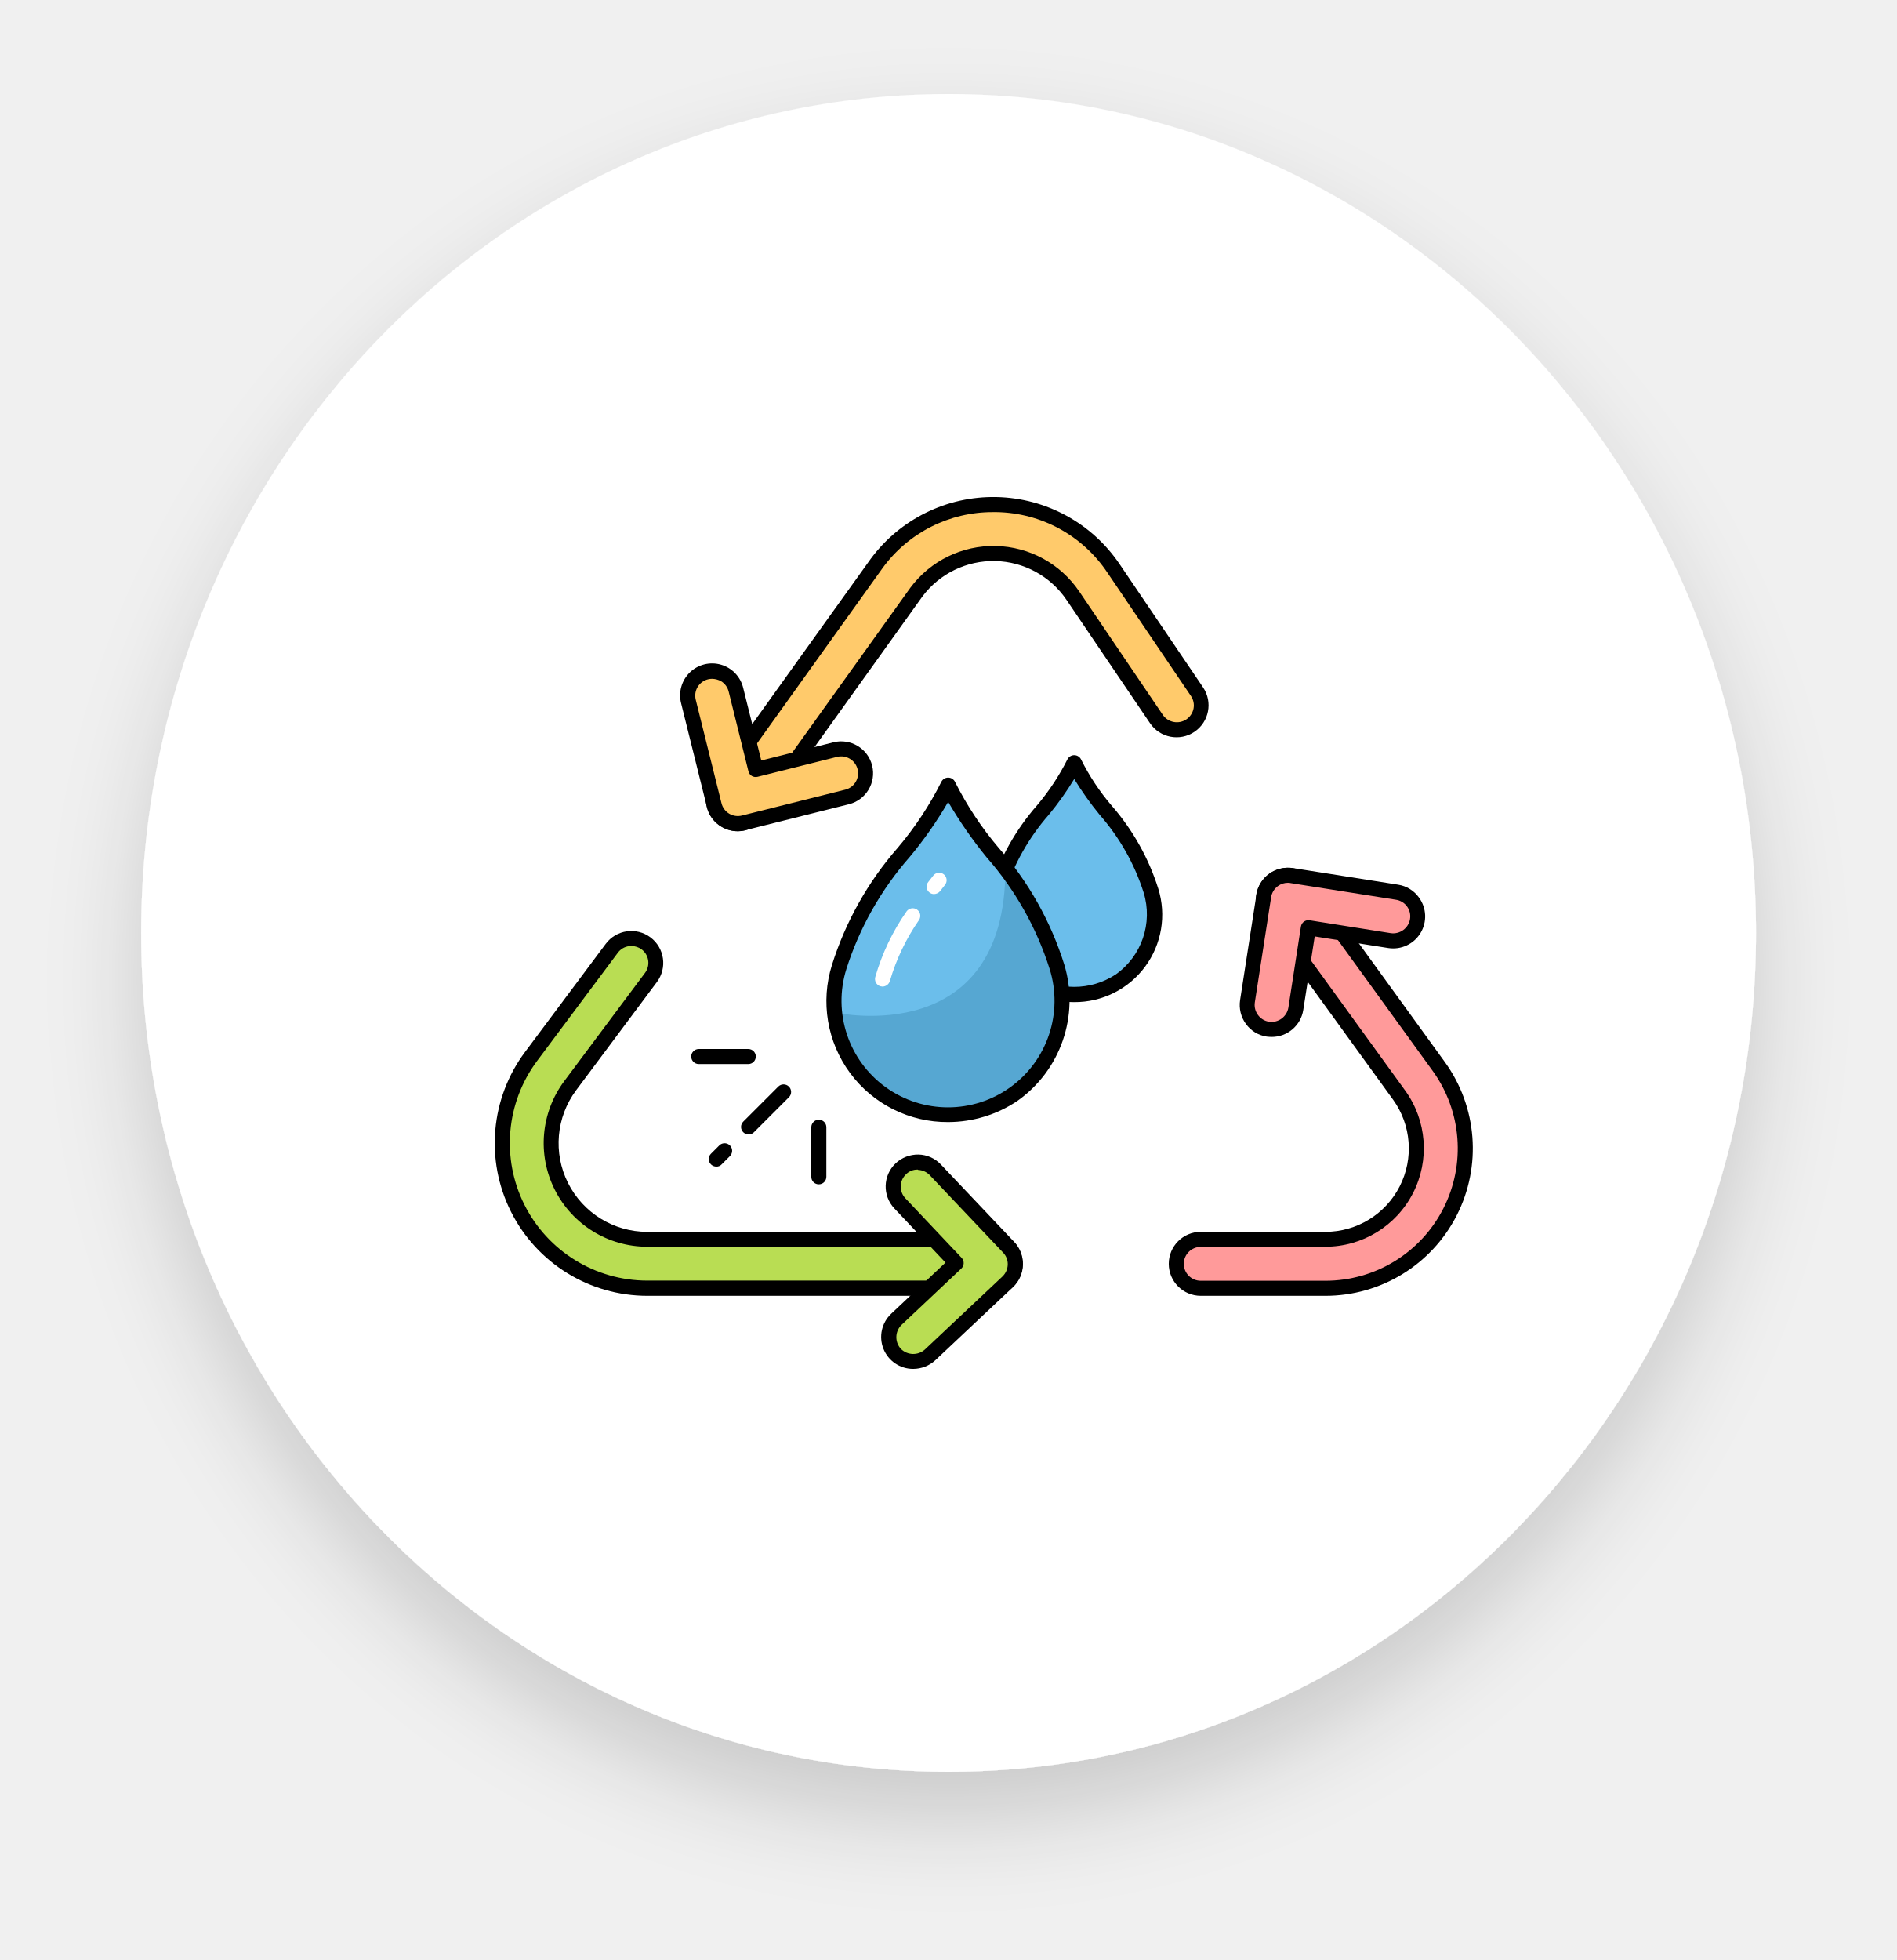
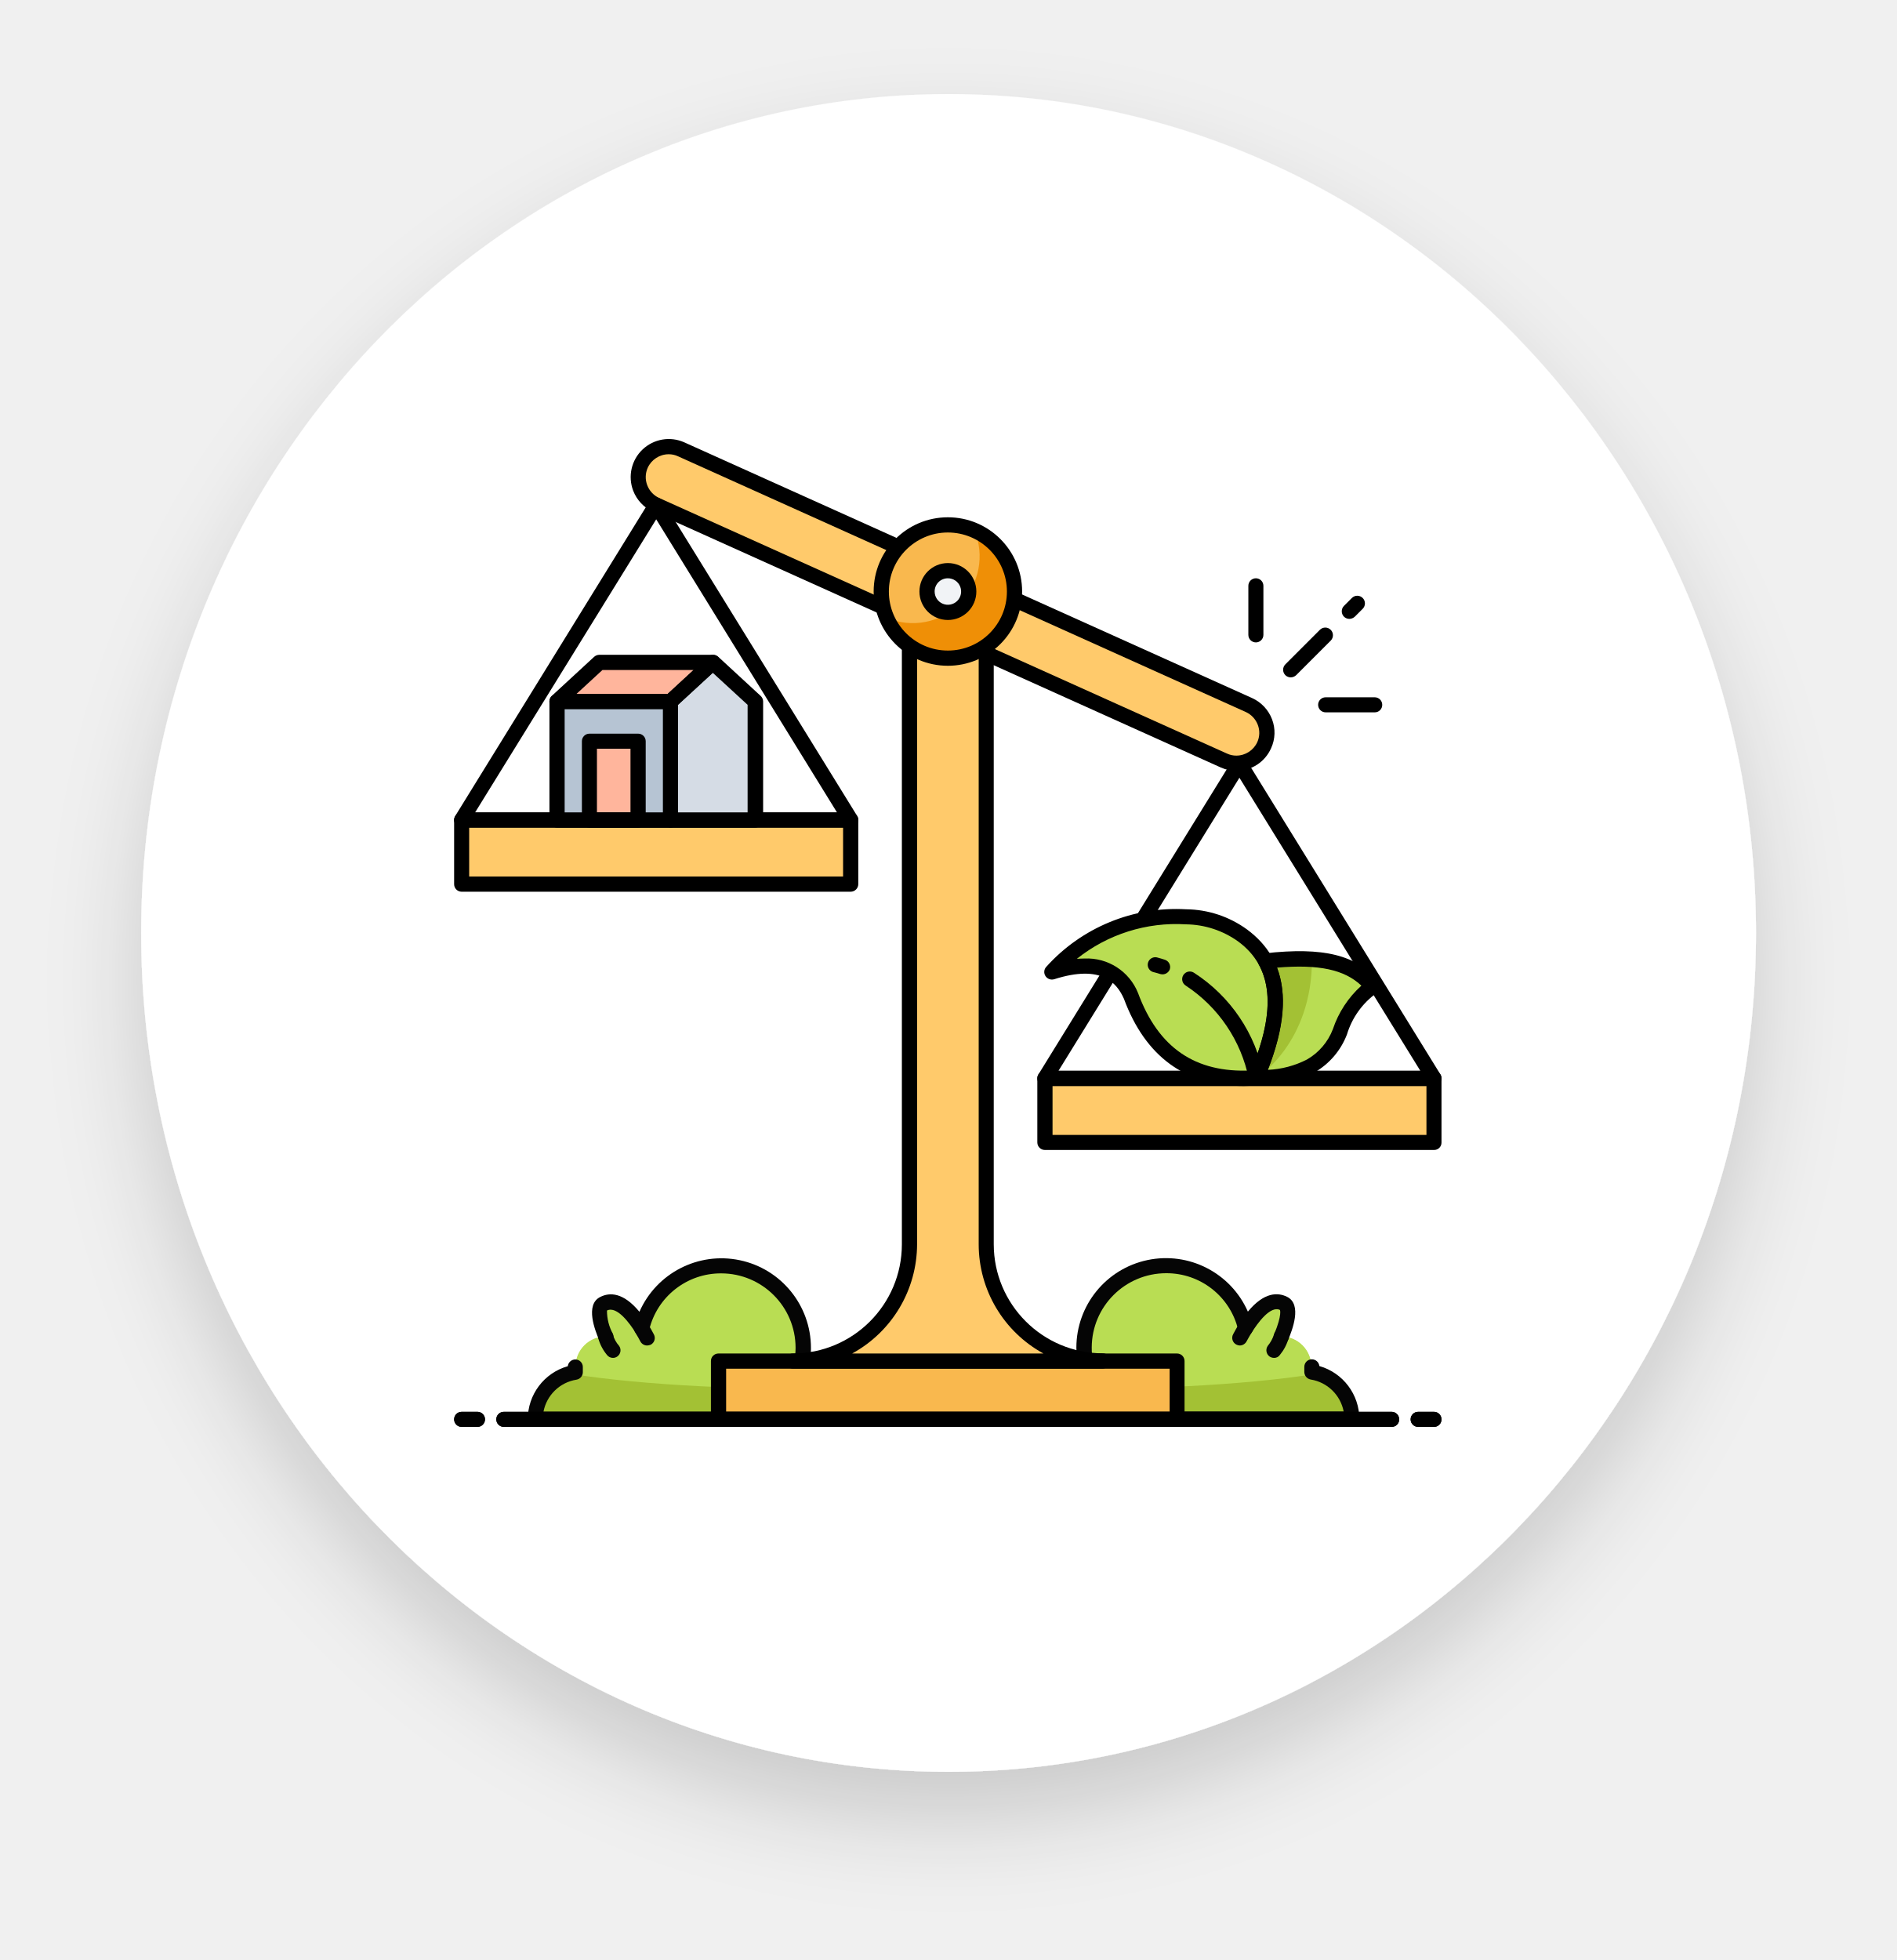
<svg xmlns="http://www.w3.org/2000/svg" width="121" height="125" viewBox="0 0 121 125">
  <defs>
-     <filter id="Elipse_12786" x="0" y="0" width="121" height="125" filterUnits="userSpaceOnUse">
+     <filter id="Elipse_12783" x="0" y="0" width="121" height="125" filterUnits="userSpaceOnUse">
      <feOffset dy="3" input="SourceAlpha" />
      <feGaussianBlur stdDeviation="3" result="blur" />
      <feFlood flood-opacity="0.161" />
      <feComposite operator="in" in2="blur" />
      <feComposite in="SourceGraphic" />
    </filter>
  </defs>
-   <g id="Grupo_1163287" data-name="Grupo 1163287" transform="translate(-591.025 -7176.27)">
-     <g transform="matrix(1, 0, 0, 1, 591.03, 7176.27)" filter="url(#Elipse_12786)">
-       <ellipse id="Elipse_12786-2" data-name="Elipse 12786" cx="51.5" cy="53.5" rx="51.5" ry="53.5" transform="translate(9 6)" fill="#fff" />
+   <g id="Grupo_1163284" data-name="Grupo 1163284" transform="translate(-593.025 -6771.27)">
+     <g transform="matrix(1, 0, 0, 1, 593.03, 6771.27)" filter="url(#Elipse_12783)">
+       <ellipse id="Elipse_12783-2" data-name="Elipse 12783" cx="51.5" cy="53.5" rx="51.5" ry="53.5" transform="translate(9 6)" fill="#fff" />
    </g>
-     <g id="reciclaje-de-agua" transform="translate(620.774 7202.771)">
-       <g id="Grupo_1161210" data-name="Grupo 1161210">
-         <g id="Grupo_1161194" data-name="Grupo 1161194">
-           <path id="Trazado_1015783" data-name="Trazado 1015783" d="M17.31,26.03a1.559,1.559,0,0,1-1.27-2.47L26.18,9.42a9.24,9.24,0,0,1,15.08.32l5.33,7.87A1.563,1.563,0,1,1,44,19.36l-5.33-7.87a6.124,6.124,0,0,0-9.98-.23L18.58,25.38a1.56,1.56,0,0,1-1.27.65Z" fill="#ffca6b" />
-         </g>
-         <g id="Grupo_1161195" data-name="Grupo 1161195">
-           <path id="Trazado_1015784" data-name="Trazado 1015784" d="M33.45,55.66H11.54A9.244,9.244,0,0,1,4.13,40.88l5.15-6.9a1.558,1.558,0,1,1,2.5,1.86l-5.15,6.9a6.124,6.124,0,0,0,4.91,9.79H33.45a1.565,1.565,0,0,1,0,3.13Z" fill="#b9dd53" />
-         </g>
-         <g id="Grupo_1161200" data-name="Grupo 1161200">
-           <g id="Grupo_1161197" data-name="Grupo 1161197">
-             <g id="Grupo_1161196" data-name="Grupo 1161196">
-               <path id="Trazado_1015785" data-name="Trazado 1015785" d="M54.79,55.66H46.84a1.56,1.56,0,0,1,0-3.12h7.95a5.8,5.8,0,0,0,4.71-9.2L51.14,31.8a1.561,1.561,0,1,1,2.53-1.83l8.36,11.54a8.925,8.925,0,0,1-7.24,14.15Z" fill="#ff9a9a" />
-             </g>
-           </g>
-           <g id="Grupo_1161198" data-name="Grupo 1161198">
-             <path id="Trazado_1015786" data-name="Trazado 1015786" d="M17.31,26.51a2.031,2.031,0,0,1-1.19-.38,2.008,2.008,0,0,1-.82-1.33,2.044,2.044,0,0,1,.35-1.52L25.79,9.14a9.723,9.723,0,0,1,15.87.33l5.33,7.87a2.041,2.041,0,0,1-.55,2.83,2.04,2.04,0,0,1-2.83-.54l-5.33-7.87a5.644,5.644,0,0,0-9.2-.21L18.97,25.66a2.047,2.047,0,0,1-1.66.85ZM33.59,6.16a8.67,8.67,0,0,0-7.03,3.55L16.44,23.84a1.1,1.1,0,0,0-.19.81,1.08,1.08,0,0,0,.44.7,1.106,1.106,0,0,0,1.51-.25L28.32,10.98a6.607,6.607,0,0,1,10.77.24l5.33,7.87a1.088,1.088,0,0,0,1.5.29,1.1,1.1,0,0,0,.46-.69,1.063,1.063,0,0,0-.17-.81l-5.33-7.87a8.671,8.671,0,0,0-7.06-3.85h-.23Z" />
-           </g>
-           <g id="Grupo_1161199" data-name="Grupo 1161199">
-             <path id="Trazado_1015787" data-name="Trazado 1015787" d="M33.45,56.14H11.54a9.731,9.731,0,0,1-7.8-15.55l5.15-6.9a2.036,2.036,0,1,1,3.26,2.44L7,43.03a5.653,5.653,0,0,0,4.53,9.03H33.44a2.049,2.049,0,0,1,2.04,2.04,2.021,2.021,0,0,1-2.03,2.04ZM10.53,33.83a.915.915,0,0,0-.16.01,1.052,1.052,0,0,0-.71.42l-5.15,6.9a8.768,8.768,0,0,0,7.03,14.01H33.45a1.08,1.08,0,0,0,0-2.16H11.54a6.61,6.61,0,0,1-5.3-10.56l5.15-6.9a1.073,1.073,0,0,0-.22-1.51,1.113,1.113,0,0,0-.64-.21Z" />
-           </g>
-         </g>
-         <g id="Grupo_1161201" data-name="Grupo 1161201">
-           <path id="Trazado_1015788" data-name="Trazado 1015788" d="M54.79,56.14H46.84a2.04,2.04,0,1,1,0-4.08h7.95a5.319,5.319,0,0,0,4.31-8.44L50.74,32.08a2.006,2.006,0,0,1-.36-1.52,2.041,2.041,0,0,1,3.67-.87l8.36,11.54a9.4,9.4,0,0,1-7.62,14.91Zm-7.95-3.12a1.08,1.08,0,0,0,0,2.16h7.95a8.44,8.44,0,0,0,6.84-13.39L53.27,30.25a1.085,1.085,0,0,0-1.51-.24,1.066,1.066,0,0,0-.43.7,1.041,1.041,0,0,0,.19.8l8.36,11.54a6.282,6.282,0,0,1-5.1,9.96H46.84Z" />
-         </g>
-         <g id="Grupo_1161202" data-name="Grupo 1161202">
-           <path id="Trazado_1015789" data-name="Trazado 1015789" d="M51.36,39.15a1.942,1.942,0,0,1-.24-.02,1.56,1.56,0,0,1-1.3-1.78l1.04-6.71a1.549,1.549,0,0,1,.62-1.02,1.6,1.6,0,0,1,1.16-.28l6.71,1.06a1.559,1.559,0,0,1-.48,3.08l-5.17-.82-.8,5.17a1.557,1.557,0,0,1-1.54,1.32Z" fill="#ff9a9a" />
-         </g>
-         <g id="Grupo_1161203" data-name="Grupo 1161203">
-           <path id="Trazado_1015790" data-name="Trazado 1015790" d="M51.36,39.63c-.1,0-.21-.01-.31-.02a2,2,0,0,1-1.33-.81,2.056,2.056,0,0,1-.37-1.52l1.04-6.71a2.079,2.079,0,0,1,.81-1.34,2.056,2.056,0,0,1,1.52-.37l6.71,1.06a2.008,2.008,0,0,1,1.33.82,2.039,2.039,0,0,1-1.96,3.22l-4.69-.74-.73,4.69a2.034,2.034,0,0,1-2.02,1.72ZM52.4,29.8a1.067,1.067,0,0,0-.64.21,1.087,1.087,0,0,0-.43.71l-1.04,6.71a1.079,1.079,0,0,0,.2.8,1.064,1.064,0,0,0,.71.43,1.09,1.09,0,0,0,1.23-.9l.8-5.17a.485.485,0,0,1,.55-.4l5.17.82a1.091,1.091,0,0,0,1.24-.9,1.07,1.07,0,0,0-.9-1.23l-6.71-1.06a.584.584,0,0,0-.18-.02Z" />
-         </g>
-         <g id="Grupo_1161205" data-name="Grupo 1161205">
-           <g id="Grupo_1161204" data-name="Grupo 1161204">
-             <path id="Trazado_1015791" data-name="Trazado 1015791" d="M28.5,60.32a1.56,1.56,0,0,1-1.07-2.7l3.81-3.59-3.59-3.8a1.563,1.563,0,1,1,2.27-2.15l4.67,4.93a1.588,1.588,0,0,1,.43,1.12,1.558,1.558,0,0,1-.49,1.09l-4.95,4.66a1.529,1.529,0,0,1-1.08.44Z" fill="#b9dd53" />
-           </g>
-         </g>
-         <g id="Grupo_1161207" data-name="Grupo 1161207">
-           <g id="Grupo_1161206" data-name="Grupo 1161206">
-             <path id="Trazado_1015792" data-name="Trazado 1015792" d="M28.5,60.8a2.035,2.035,0,0,1-1.4-3.52l3.46-3.26L27.3,50.57a2.038,2.038,0,0,1,.08-2.88,2.089,2.089,0,0,1,1.46-.56,2.021,2.021,0,0,1,1.43.64l4.67,4.93a2.041,2.041,0,0,1-.08,2.89l-4.95,4.66a2.1,2.1,0,0,1-1.41.55Zm.28-12.71a1.027,1.027,0,0,0-.74.3A1.087,1.087,0,0,0,28,49.92l3.59,3.8a.483.483,0,0,1-.02.68l-3.81,3.59a1.1,1.1,0,0,0-.05,1.53,1.116,1.116,0,0,0,1.53.05l4.95-4.66a1.1,1.1,0,0,0,.34-.76,1.055,1.055,0,0,0-.3-.77l-4.67-4.93a1.091,1.091,0,0,0-.75-.34c-.01-.02-.02-.02-.03-.02Z" />
-           </g>
-         </g>
-         <g id="Grupo_1161208" data-name="Grupo 1161208">
-           <path id="Trazado_1015793" data-name="Trazado 1015793" d="M17.32,26.03a1.6,1.6,0,0,1-.8-.22,1.536,1.536,0,0,1-.71-.96l-1.64-6.59a1.561,1.561,0,0,1,3.03-.75l1.26,5.08,5.07-1.27a1.557,1.557,0,1,1,.76,3.02L17.7,25.99a2.585,2.585,0,0,1-.38.04Z" fill="#ffca6b" />
-         </g>
-         <g id="Grupo_1161209" data-name="Grupo 1161209">
-           <path id="Trazado_1015794" data-name="Trazado 1015794" d="M17.32,26.51a2.05,2.05,0,0,1-1.05-.29,2.016,2.016,0,0,1-.93-1.26L13.7,18.37a2.04,2.04,0,1,1,3.96-.98L18.81,22l4.6-1.16a2.036,2.036,0,0,1,.99,3.95l-6.59,1.65a1.659,1.659,0,0,1-.49.07Zm-1.64-9.72a1.09,1.09,0,0,0-.26.03,1.072,1.072,0,0,0-.79,1.31l1.64,6.59a1.072,1.072,0,0,0,1.31.79l6.59-1.65a1.078,1.078,0,1,0-.53-2.09l-5.07,1.27a.5.5,0,0,1-.36-.05.48.48,0,0,1-.22-.3l-1.26-5.08a1.076,1.076,0,0,0-.49-.67,1.268,1.268,0,0,0-.56-.15Z" />
+     <g id="balance" transform="translate(620.481 6797.77)">
+       <g id="Grupo_1160974" data-name="Grupo 1160974">
+         <g id="Grupo_1160908" data-name="Grupo 1160908">
+           <g id="Grupo_1160907" data-name="Grupo 1160907">
+             <g id="Grupo_1160906" data-name="Grupo 1160906">
+               <g id="Grupo_1160905" data-name="Grupo 1160905">
+                 <g id="Grupo_1160899" data-name="Grupo 1160899">
+                   <path id="Trazado_1015573" data-name="Trazado 1015573" d="M58.75,64.01H29.3a5.366,5.366,0,0,1,9.79-3.04h.07a1.91,1.91,0,0,1,2.62-.49,5.022,5.022,0,0,1-.11-1.04,5.224,5.224,0,0,1,10.3-1.23c.59-.95,1.51-2.02,2.43-1.57.47.23.24,1.17-.15,2.11a1.938,1.938,0,0,1,1.93,1.93v.33A3.042,3.042,0,0,1,58.75,64.01Z" fill="#b9dd53" />
+                 </g>
+                 <g id="Grupo_1160900" data-name="Grupo 1160900">
+                   <path id="Trazado_1015574" data-name="Trazado 1015574" d="M58.75,64.01H29.3a5.37,5.37,0,0,1,9.79-3.06h.07a1.93,1.93,0,0,1,1.56-.81,1.9,1.9,0,0,1,1.07.32,5.022,5.022,0,0,1-.11-1.04,5.224,5.224,0,0,1,10.3-1.23c.59-.95,1.51-2.02,2.43-1.57.47.23.24,1.17-.15,2.11a1.933,1.933,0,0,1,1.93,1.94V61c.13.02.26.06.39.09a3.061,3.061,0,0,1,2.17,2.92Z" fill="#b9dd53" />
+                 </g>
+                 <g id="Grupo_1160901" data-name="Grupo 1160901">
+                   <path id="Trazado_1015575" data-name="Trazado 1015575" d="M58.75,64.01H29.3a5.35,5.35,0,0,1,.38-2l.16-.08s16.79.78,26.76-.83A3.046,3.046,0,0,1,58.75,64.01Z" fill="#a3c134" />
+                 </g>
+                 <g id="Grupo_1160902" data-name="Grupo 1160902">
+                   <path id="Trazado_1015576" data-name="Trazado 1015576" d="M51.63,59.31a.493.493,0,0,1-.23-.06.483.483,0,0,1-.2-.66c.1-.19.23-.42.37-.65a.487.487,0,0,1,.83.51c-.13.21-.24.41-.34.59a.5.5,0,0,1-.43.27Z" fill="#050505" />
+                 </g>
+                 <g id="Grupo_1160903" data-name="Grupo 1160903">
+                   <path id="Trazado_1015577" data-name="Trazado 1015577" d="M58.75,64.5H29.3a.48.48,0,0,1-.48-.48,5.857,5.857,0,0,1,10.35-3.76,2.433,2.433,0,0,1,2.04-.53c0-.09-.01-.19-.01-.28a5.712,5.712,0,0,1,10.94-2.3c1.04-1.26,1.91-1.23,2.49-.95,1.01.49.31,2.18.09,2.73a.482.482,0,1,1-.89-.37c.5-1.22.36-1.52.35-1.52-.62-.29-1.45.89-1.78,1.42a.483.483,0,0,1-.88-.15,4.693,4.693,0,0,0-4.6-3.61,4.75,4.75,0,0,0-4.74,4.74,3.844,3.844,0,0,0,.1.93.512.512,0,0,1-.2.51.483.483,0,0,1-.54,0,1.472,1.472,0,0,0-1.96.36.488.488,0,0,1-.4.21h-.07a.488.488,0,0,1-.4-.21,4.879,4.879,0,0,0-8.88,2.28H58.25a2.553,2.553,0,0,0-2.1-2.04.493.493,0,0,1-.41-.48v-.33a.48.48,0,0,1,.48-.48.486.486,0,0,1,.48.43,3.519,3.519,0,0,1,2.55,3.39.506.506,0,0,1-.5.49Z" fill="#050505" />
+                 </g>
+                 <g id="Grupo_1160904" data-name="Grupo 1160904">
+                   <path id="Trazado_1015578" data-name="Trazado 1015578" d="M53.81,60.1a.521.521,0,0,1-.29-.09.492.492,0,0,1-.11-.68,2.139,2.139,0,0,0,.39-.71.482.482,0,1,1,.93.25,2.853,2.853,0,0,1-.54,1.03.433.433,0,0,1-.38.2Z" fill="#050505" />
+                 </g>
+               </g>
+             </g>
+           </g>
+         </g>
+         <g id="Grupo_1160918" data-name="Grupo 1160918">
+           <g id="Grupo_1160917" data-name="Grupo 1160917">
+             <g id="Grupo_1160916" data-name="Grupo 1160916">
+               <g id="Grupo_1160915" data-name="Grupo 1160915">
+                 <g id="Grupo_1160909" data-name="Grupo 1160909">
+                   <path id="Trazado_1015579" data-name="Trazado 1015579" d="M6.69,64.01H36.15a5.366,5.366,0,0,0-9.79-3.04h-.07a1.91,1.91,0,0,0-2.62-.49,5.022,5.022,0,0,0,.11-1.04,5.224,5.224,0,0,0-10.3-1.23c-.59-.95-1.51-2.02-2.43-1.57-.47.23-.24,1.17.15,2.11a1.938,1.938,0,0,0-1.93,1.93v.33a3.042,3.042,0,0,0-2.58,3Z" fill="#b9dd53" />
+                 </g>
+                 <g id="Grupo_1160910" data-name="Grupo 1160910">
+                   <path id="Trazado_1015580" data-name="Trazado 1015580" d="M6.69,64.01H36.14a5.37,5.37,0,0,0-9.79-3.06h-.07a1.93,1.93,0,0,0-1.56-.81,1.9,1.9,0,0,0-1.07.32,5.022,5.022,0,0,0,.11-1.04,5.224,5.224,0,0,0-10.3-1.23c-.59-.95-1.51-2.02-2.43-1.57-.47.23-.24,1.17.15,2.11a1.933,1.933,0,0,0-1.93,1.94V61c-.13.02-.26.06-.39.09a3.073,3.073,0,0,0-2.17,2.92Z" fill="#b9dd53" />
+                 </g>
+                 <g id="Grupo_1160911" data-name="Grupo 1160911">
+                   <path id="Trazado_1015581" data-name="Trazado 1015581" d="M6.69,64.01H36.14a5.35,5.35,0,0,0-.38-2l-.16-.08s-16.79.78-26.76-.83a3.058,3.058,0,0,0-2.15,2.91Z" fill="#a3c134" />
+                 </g>
+                 <g id="Grupo_1160912" data-name="Grupo 1160912">
+                   <path id="Trazado_1015582" data-name="Trazado 1015582" d="M13.82,59.31a.485.485,0,0,1-.43-.26c-.09-.18-.21-.38-.34-.59a.487.487,0,0,1,.83-.51c.14.23.27.45.37.65a.483.483,0,0,1-.2.66.635.635,0,0,1-.23.05Z" fill="#050505" />
+                 </g>
+                 <g id="Grupo_1160913" data-name="Grupo 1160913">
+                   <path id="Trazado_1015583" data-name="Trazado 1015583" d="M36.15,64.5H6.69a.48.48,0,0,1-.48-.48,3.51,3.51,0,0,1,2.55-3.39.485.485,0,0,1,.48-.43.48.48,0,0,1,.48.48v.33a.484.484,0,0,1-.41.48,2.553,2.553,0,0,0-2.1,2.04H35.63a4.879,4.879,0,0,0-8.88-2.28.488.488,0,0,1-.4.21h-.07a.488.488,0,0,1-.4-.21,1.4,1.4,0,0,0-1.16-.6,1.364,1.364,0,0,0-.79.24.483.483,0,0,1-.54,0,.5.5,0,0,1-.2-.51,4.493,4.493,0,0,0,.1-.93,4.75,4.75,0,0,0-4.74-4.74,4.7,4.7,0,0,0-4.6,3.61.508.508,0,0,1-.39.37.5.5,0,0,1-.49-.22c-.33-.52-1.16-1.71-1.81-1.39a3.046,3.046,0,0,0,.38,1.49.482.482,0,0,1-.89.37c-.23-.55-.92-2.24.09-2.73.58-.29,1.45-.31,2.49.95a5.712,5.712,0,0,1,10.94,2.3,2.62,2.62,0,0,1-.01.28,2.458,2.458,0,0,1,2.04.53,5.857,5.857,0,0,1,10.35,3.76.5.5,0,0,1-.5.47Z" fill="#050505" />
+                 </g>
+                 <g id="Grupo_1160914" data-name="Grupo 1160914">
+                   <path id="Trazado_1015584" data-name="Trazado 1015584" d="M11.64,60.1a.474.474,0,0,1-.39-.2,2.854,2.854,0,0,1-.54-1.03.482.482,0,0,1,.93-.25,1.815,1.815,0,0,0,.39.71.483.483,0,0,1-.11.68.468.468,0,0,1-.28.09Z" fill="#050505" />
+                 </g>
+               </g>
+             </g>
+           </g>
+         </g>
+         <g id="Grupo_1160949" data-name="Grupo 1160949">
+           <g id="Grupo_1160941" data-name="Grupo 1160941">
+             <g id="Grupo_1160930" data-name="Grupo 1160930">
+               <g id="Grupo_1160928" data-name="Grupo 1160928">
+                 <g id="Grupo_1160919" data-name="Grupo 1160919">
+                   <path id="Trazado_1015585" data-name="Trazado 1015585" d="M53.18,21.03a1.94,1.94,0,0,1-1.77,1.15,1.889,1.889,0,0,1-.8-.17L14.4,5.7a1.947,1.947,0,0,1,.8-3.72,1.889,1.889,0,0,1,.8.17L52.22,18.46A1.945,1.945,0,0,1,53.18,21.03Z" fill="#ffca6b" />
+                 </g>
+                 <g id="Grupo_1160923" data-name="Grupo 1160923">
+                   <g id="Grupo_1160920" data-name="Grupo 1160920">
+                     <path id="Trazado_1015586" data-name="Trazado 1015586" d="M39.19,42.27H64.01v4.09H39.19Z" fill="#ffca6b" />
+                   </g>
+                   <g id="Grupo_1160921" data-name="Grupo 1160921">
+                     <path id="Trazado_1015587" data-name="Trazado 1015587" d="M64.01,46.84H39.19a.48.48,0,0,1-.48-.48V42.27a.48.48,0,0,1,.48-.48H64.01a.48.48,0,0,1,.48.48v4.09A.468.468,0,0,1,64.01,46.84Zm-24.33-.96H63.53V42.76H39.68Z" />
+                   </g>
+                   <g id="Grupo_1160922" data-name="Grupo 1160922">
+                     <path id="Trazado_1015588" data-name="Trazado 1015588" d="M64.01,42.76H39.19a.486.486,0,0,1-.41-.74l12.41-20.1a.5.5,0,0,1,.82,0l12.41,20.1a.486.486,0,0,1-.41.74Zm-23.95-.97H63.14L51.6,23.1Z" />
+                   </g>
+                 </g>
+                 <g id="Grupo_1160927" data-name="Grupo 1160927">
+                   <g id="Grupo_1160924" data-name="Grupo 1160924">
+                     <path id="Trazado_1015589" data-name="Trazado 1015589" d="M1.99,25.8H26.81v4.09H1.99Z" fill="#ffca6b" />
+                   </g>
+                   <g id="Grupo_1160925" data-name="Grupo 1160925">
+                     <path id="Trazado_1015590" data-name="Trazado 1015590" d="M26.81,30.37H1.99a.48.48,0,0,1-.48-.48V25.8a.48.48,0,0,1,.48-.48H26.81a.48.48,0,0,1,.48.48v4.09A.487.487,0,0,1,26.81,30.37ZM2.47,29.4H26.32V26.28H2.47Z" />
+                   </g>
+                   <g id="Grupo_1160926" data-name="Grupo 1160926">
+                     <path id="Trazado_1015591" data-name="Trazado 1015591" d="M26.81,26.28H1.99a.486.486,0,0,1-.41-.74L13.99,5.44a.5.5,0,0,1,.82,0l12.41,20.1a.486.486,0,0,1-.41.74ZM2.85,25.31H25.93L14.4,6.62Z" />
+                   </g>
+                 </g>
+               </g>
+               <g id="Grupo_1160929" data-name="Grupo 1160929">
+                 <path id="Trazado_1015592" data-name="Trazado 1015592" d="M51.41,22.66a2.411,2.411,0,0,1-.99-.21L14.2,6.14a2.437,2.437,0,0,1-1.27-1.35,2.429,2.429,0,0,1,3.26-3.08L52.41,18.02a2.437,2.437,0,0,1,1.27,1.35,2.376,2.376,0,0,1-.06,1.85l-.44-.2.44.2a2.419,2.419,0,0,1-2.21,1.44ZM15.19,2.47a1.473,1.473,0,0,0-1.33.86,1.449,1.449,0,0,0-.03,1.12,1.472,1.472,0,0,0,.76.81l36.22,16.3a1.38,1.38,0,0,0,.6.13,1.473,1.473,0,0,0,1.33-.86,1.426,1.426,0,0,0,.03-1.11,1.472,1.472,0,0,0-.76-.81L15.79,2.6a1.38,1.38,0,0,0-.6-.13Z" />
+               </g>
+             </g>
+             <g id="Grupo_1160931" data-name="Grupo 1160931">
+               <path id="Trazado_1015593" data-name="Trazado 1015593" d="M18.37,60.3H47.62v3.71H18.37Z" fill="#f9b84e" />
+             </g>
+             <g id="Grupo_1160933" data-name="Grupo 1160933">
+               <g id="Grupo_1160932" data-name="Grupo 1160932">
+                 <path id="Trazado_1015594" data-name="Trazado 1015594" d="M47.63,64.5H18.37a.48.48,0,0,1-.48-.48V60.3a.48.48,0,0,1,.48-.48H47.62a.48.48,0,0,1,.48.48v3.71a.474.474,0,0,1-.47.49Zm-28.77-.97H47.15V60.79H18.86Z" />
+               </g>
+             </g>
+             <g id="Grupo_1160934" data-name="Grupo 1160934">
+               <path id="Trazado_1015595" data-name="Trazado 1015595" d="M42.89,60.3H23.11a7.439,7.439,0,0,0,7.44-7.44V9.65a2.45,2.45,0,0,1,4.9,0v43.2a7.441,7.441,0,0,0,7.44,7.45Z" fill="#ffca6b" />
+             </g>
+             <g id="Grupo_1160935" data-name="Grupo 1160935">
+               <path id="Trazado_1015596" data-name="Trazado 1015596" d="M42.89,60.78H23.11a.48.48,0,0,1-.48-.48.487.487,0,0,1,.48-.48,6.965,6.965,0,0,0,6.96-6.96V9.65a2.93,2.93,0,0,1,5.86,0v43.2a6.965,6.965,0,0,0,6.96,6.96.48.48,0,0,1,.48.48.489.489,0,0,1-.48.49ZM26.9,59.82H39.1a7.935,7.935,0,0,1-4.13-6.96V9.65a1.928,1.928,0,0,0-.58-1.39,1.966,1.966,0,0,0-3.35,1.39v43.2a7.96,7.96,0,0,1-4.14,6.97Z" />
+             </g>
+             <g id="Grupo_1160936" data-name="Grupo 1160936">
+               <path id="Trazado_1015597" data-name="Trazado 1015597" d="M37.25,11.22A4.25,4.25,0,1,1,33,6.97,4.246,4.246,0,0,1,37.25,11.22Z" fill="#f9b84e" />
+             </g>
+             <g id="Grupo_1160937" data-name="Grupo 1160937">
+               <path id="Trazado_1015598" data-name="Trazado 1015598" d="M37.25,11.22A4.248,4.248,0,0,1,29.1,12.9a4.262,4.262,0,0,0,5.59-5.59,4.278,4.278,0,0,1,2.56,3.91Z" fill="#ef8f06" />
+             </g>
+             <g id="Grupo_1160938" data-name="Grupo 1160938">
+               <path id="Trazado_1015599" data-name="Trazado 1015599" d="M34.33,11.22A1.33,1.33,0,1,1,33,9.89,1.336,1.336,0,0,1,34.33,11.22Z" fill="#f1f3f6" />
+             </g>
+             <g id="Grupo_1160939" data-name="Grupo 1160939">
+               <path id="Trazado_1015600" data-name="Trazado 1015600" d="M33,15.96a4.735,4.735,0,1,1,4.74-4.74A4.735,4.735,0,0,1,33,15.96Zm0-8.5a3.765,3.765,0,1,0,3.77,3.76A3.768,3.768,0,0,0,33,7.46Z" />
+             </g>
+             <g id="Grupo_1160940" data-name="Grupo 1160940">
+               <path id="Trazado_1015601" data-name="Trazado 1015601" d="M33,13.04a1.815,1.815,0,1,1,1.82-1.82A1.812,1.812,0,0,1,33,13.04Zm0-2.66a.839.839,0,0,0-.84.84.845.845,0,1,0,.84-.84Z" />
+             </g>
+           </g>
+           <g id="Grupo_1160948" data-name="Grupo 1160948">
+             <g id="Grupo_1160942" data-name="Grupo 1160942">
+               <path id="Trazado_1015602" data-name="Trazado 1015602" d="M3,64.5H1.99a.48.48,0,0,1,0-.96H3a.48.48,0,0,1,0,.96Z" />
+             </g>
+             <g id="Grupo_1160943" data-name="Grupo 1160943">
+               <path id="Trazado_1015603" data-name="Trazado 1015603" d="M61.32,64.5H4.68a.48.48,0,0,1,0-.96H61.31a.48.48,0,0,1,.48.48A.472.472,0,0,1,61.32,64.5Z" />
+             </g>
+             <g id="Grupo_1160944" data-name="Grupo 1160944">
+               <path id="Trazado_1015604" data-name="Trazado 1015604" d="M64.01,64.5H63a.48.48,0,0,1,0-.96h1.01a.48.48,0,0,1,.48.48A.474.474,0,0,1,64.01,64.5Z" />
+             </g>
+             <g id="Grupo_1160945" data-name="Grupo 1160945">
+               <path id="Trazado_1015605" data-name="Trazado 1015605" d="M61.32,64.5H4.68a.48.48,0,0,1,0-.96H61.31a.48.48,0,0,1,.48.48A.472.472,0,0,1,61.32,64.5Z" />
+             </g>
+             <g id="Grupo_1160946" data-name="Grupo 1160946">
+               <path id="Trazado_1015606" data-name="Trazado 1015606" d="M64.01,64.5H63a.48.48,0,0,1,0-.96h1.01a.48.48,0,0,1,.48.48A.474.474,0,0,1,64.01,64.5Z" />
+             </g>
+             <g id="Grupo_1160947" data-name="Grupo 1160947">
+               <path id="Trazado_1015607" data-name="Trazado 1015607" d="M3,64.5H1.99a.48.48,0,0,1,0-.96H3a.48.48,0,0,1,0,.96Z" />
+             </g>
+           </g>
+         </g>
+         <g id="Grupo_1160960" data-name="Grupo 1160960">
+           <g id="Grupo_1160959" data-name="Grupo 1160959">
+             <g id="Grupo_1160950" data-name="Grupo 1160950">
+               <path id="Trazado_1015608" data-name="Trazado 1015608" d="M52.68,42.24c1.7-3.93,1.78-7.12-.87-9.07a6.319,6.319,0,0,0-3.62-1.19,10.57,10.57,0,0,0-8.55,3.51c2.46-.78,4.19-.35,5.04,1.54,1.37,3.68,3.98,5.5,8,5.21Z" fill="#b9dd53" />
+             </g>
+             <g id="Grupo_1160951" data-name="Grupo 1160951">
+               <path id="Trazado_1015609" data-name="Trazado 1015609" d="M60.11,36.43a5.552,5.552,0,0,0-2.1,2.88,4.254,4.254,0,0,1-1.87,2.18,7.115,7.115,0,0,1-3.46.75c1.29-2.98,1.64-5.53.59-7.44,3.65-.41,5.59.1,6.84,1.63Z" fill="#b9dd53" />
+             </g>
+             <g id="Grupo_1160952" data-name="Grupo 1160952">
+               <path id="Trazado_1015610" data-name="Trazado 1015610" d="M56.23,34.69c-.01,5.32-3.41,7.47-3.54,7.55,1.28-2.98,1.64-5.53.59-7.44A16.192,16.192,0,0,1,56.23,34.69Z" fill="#a3c134" />
+             </g>
+             <g id="Grupo_1160958" data-name="Grupo 1160958">
+               <g id="Grupo_1160957" data-name="Grupo 1160957">
+                 <g id="Grupo_1160953" data-name="Grupo 1160953">
+                   <path id="Trazado_1015611" data-name="Trazado 1015611" d="M51.87,42.76c-3.71,0-6.27-1.87-7.64-5.57-.44-.98-1.4-2.21-4.44-1.24a.493.493,0,0,1-.56-.2.481.481,0,0,1,.05-.59,11.142,11.142,0,0,1,8.92-3.67,6.717,6.717,0,0,1,3.89,1.29c2.65,1.96,2.99,5.12,1.02,9.66a.469.469,0,0,1-.41.29c-.27.01-.56.03-.83.03ZM41.72,34.63a3.506,3.506,0,0,1,3.41,2.19c1.29,3.5,3.65,5.12,7.22,4.95,1.63-3.92,1.36-6.61-.82-8.22a5.828,5.828,0,0,0-3.34-1.1,10.157,10.157,0,0,0-6.96,2.2c.17-.01.33-.02.49-.02Z" />
+                 </g>
+                 <g id="Grupo_1160954" data-name="Grupo 1160954">
+                   <path id="Trazado_1015612" data-name="Trazado 1015612" d="M52.68,42.72a.491.491,0,0,1-.41-.22.5.5,0,0,1-.04-.46c1.32-3.06,1.53-5.36.61-7.02a.483.483,0,0,1,.37-.72c3.77-.42,5.87.1,7.27,1.81a.46.46,0,0,1,.1.39.5.5,0,0,1-.23.33,5.051,5.051,0,0,0-1.89,2.64,4.748,4.748,0,0,1-2.08,2.43,7.37,7.37,0,0,1-3.7.82ZM54,35.21c.65,1.71.46,3.85-.58,6.52a6.032,6.032,0,0,0,2.49-.66,3.791,3.791,0,0,0,1.65-1.93,6.523,6.523,0,0,1,1.82-2.78C58.29,35.33,56.66,34.99,54,35.21Z" />
+                 </g>
+                 <g id="Grupo_1160955" data-name="Grupo 1160955">
+                   <path id="Trazado_1015613" data-name="Trazado 1015613" d="M46.7,35.64a.772.772,0,0,1-.15-.02c-.14-.04-.27-.09-.42-.12a.482.482,0,1,1,.25-.93c.16.04.31.09.47.14a.49.49,0,0,1,.31.61.5.5,0,0,1-.46.32Z" />
+                 </g>
+                 <g id="Grupo_1160956" data-name="Grupo 1160956">
+                   <path id="Trazado_1015614" data-name="Trazado 1015614" d="M52.68,42.72a.492.492,0,0,1-.48-.41,9.323,9.323,0,0,0-4.02-5.95.487.487,0,0,1,.51-.83,10.1,10.1,0,0,1,4.47,6.63.484.484,0,0,1-.4.55.249.249,0,0,1-.08.01Z" />
+                 </g>
+               </g>
+             </g>
+           </g>
+         </g>
+         <g id="Grupo_1160972" data-name="Grupo 1160972">
+           <g id="Grupo_1160966" data-name="Grupo 1160966">
+             <g id="Grupo_1160961" data-name="Grupo 1160961">
+               <path id="Trazado_1015615" data-name="Trazado 1015615" d="M20.72,18.23V25.8H15.31V18.23l2.71-2.48Z" fill="#d5dce5" />
+             </g>
+             <g id="Grupo_1160963" data-name="Grupo 1160963">
+               <g id="Grupo_1160962" data-name="Grupo 1160962">
+                 <path id="Trazado_1015616" data-name="Trazado 1015616" d="M8.07,18.23l2.71-2.48h7.24l-2.71,2.48Z" fill="#ffb59c" />
+               </g>
+             </g>
+             <g id="Grupo_1160964" data-name="Grupo 1160964">
+               <path id="Trazado_1015617" data-name="Trazado 1015617" d="M8.07,18.23h7.24v7.56H8.07Z" fill="#b6c4d3" />
+             </g>
+             <g id="Grupo_1160965" data-name="Grupo 1160965">
+               <path id="Trazado_1015618" data-name="Trazado 1015618" d="M10.14,20.77h3.11V25.8H10.14Z" fill="#ffb59c" />
+             </g>
+           </g>
+           <g id="Grupo_1160971" data-name="Grupo 1160971">
+             <g id="Grupo_1160967" data-name="Grupo 1160967">
+               <path id="Trazado_1015619" data-name="Trazado 1015619" d="M20.72,26.28h-5.4a.48.48,0,0,1-.48-.48V18.24a.5.5,0,0,1,.16-.36l2.7-2.49a.491.491,0,0,1,.66,0l2.7,2.49a.484.484,0,0,1,.16.36V25.8a.512.512,0,0,1-.5.48Zm-4.92-.97h4.43V18.45l-2.22-2.04-2.22,2.04v6.86Z" />
+             </g>
+             <g id="Grupo_1160969" data-name="Grupo 1160969">
+               <g id="Grupo_1160968" data-name="Grupo 1160968">
+                 <path id="Trazado_1015620" data-name="Trazado 1015620" d="M15.31,18.72H8.07a.476.476,0,0,1-.45-.31.492.492,0,0,1,.12-.53l2.7-2.49a.507.507,0,0,1,.33-.13h7.24a.476.476,0,0,1,.45.31.492.492,0,0,1-.12.53l-2.7,2.49A.487.487,0,0,1,15.31,18.72Zm-5.99-.97h5.81l1.65-1.52H10.97Z" />
+               </g>
+             </g>
+             <g id="Grupo_1160970" data-name="Grupo 1160970">
+               <path id="Trazado_1015621" data-name="Trazado 1015621" d="M15.31,26.28H8.07a.48.48,0,0,1-.48-.48V18.24a.48.48,0,0,1,.48-.48h7.24a.48.48,0,0,1,.48.48V25.8A.474.474,0,0,1,15.31,26.28Zm-6.75-.97h6.27V18.72H8.56Z" />
+             </g>
+           </g>
+         </g>
+         <g id="Grupo_1160973" data-name="Grupo 1160973">
+           <path id="Trazado_1015622" data-name="Trazado 1015622" d="M13.25,26.28H10.14a.48.48,0,0,1-.48-.48V20.77a.48.48,0,0,1,.48-.48h3.11a.48.48,0,0,1,.48.48V25.8A.468.468,0,0,1,13.25,26.28Zm-2.63-.97h2.14V21.25H10.62Z" />
        </g>
      </g>
-       <g id="Grupo_1161213" data-name="Grupo 1161213">
-         <g id="Grupo_1161212" data-name="Grupo 1161212">
-           <g id="Grupo_1161211" data-name="Grupo 1161211">
-             <path id="Trazado_1015795" data-name="Trazado 1015795" d="M41.68,36.05a5.124,5.124,0,0,1-7.8-5.75c1.07-3.79,3.65-5.42,4.89-8.17,1.24,2.74,3.82,4.38,4.89,8.17A5.219,5.219,0,0,1,41.68,36.05Z" fill="#6bbeeb" />
-           </g>
-         </g>
-       </g>
-       <g id="Grupo_1161215" data-name="Grupo 1161215">
-         <g id="Grupo_1161214" data-name="Grupo 1161214">
-           <path id="Trazado_1015796" data-name="Trazado 1015796" d="M38.77,37.41a5.577,5.577,0,0,1-5.36-7.24,14.825,14.825,0,0,1,2.98-5.3,14.882,14.882,0,0,0,1.94-2.93.486.486,0,0,1,.88,0,14.451,14.451,0,0,0,1.94,2.93,14.825,14.825,0,0,1,2.98,5.3,5.577,5.577,0,0,1-5.36,7.24Zm0-14.23a19.693,19.693,0,0,1-1.62,2.28,13.977,13.977,0,0,0-2.81,4.97,4.706,4.706,0,0,0,1.79,5.22,4.819,4.819,0,0,0,5.28,0,4.7,4.7,0,0,0,1.79-5.22,13.89,13.89,0,0,0-2.81-4.97,20.59,20.59,0,0,1-1.62-2.28Z" />
-         </g>
-       </g>
-       <g id="Grupo_1161222" data-name="Grupo 1161222">
-         <g id="Grupo_1161216" data-name="Grupo 1161216">
-           <path id="Trazado_1015797" data-name="Trazado 1015797" d="M34.86,43.32a7.273,7.273,0,0,1-11.07-8.16c1.52-5.38,5.18-7.7,6.95-11.59,1.77,3.89,5.42,6.22,6.95,11.59A7.438,7.438,0,0,1,34.86,43.32Z" fill="#6bbeeb" />
-         </g>
-         <g id="Grupo_1161217" data-name="Grupo 1161217">
-           <path id="Trazado_1015798" data-name="Trazado 1015798" d="M34.86,43.32a7.4,7.4,0,0,1-8.26,0,7.145,7.145,0,0,1-3.06-5.24,7.765,7.765,0,0,1,.25-2.91c1.52-5.38,5.18-7.7,6.95-11.59a28.823,28.823,0,0,0,3.64,5.34,18.236,18.236,0,0,1,3.3,6.24,7.418,7.418,0,0,1-2.82,8.16Z" fill="#6bbeeb" />
-         </g>
-         <g id="Grupo_1161218" data-name="Grupo 1161218">
-           <path id="Trazado_1015799" data-name="Trazado 1015799" d="M34.86,43.32a7.4,7.4,0,0,1-8.26,0,7.145,7.145,0,0,1-3.06-5.24c.2.04,10.83,2.31,10.84-9.16a18.236,18.236,0,0,1,3.3,6.24,7.418,7.418,0,0,1-2.82,8.16Z" fill="#56a7d2" />
-         </g>
-         <g id="Grupo_1161219" data-name="Grupo 1161219">
-           <path id="Trazado_1015800" data-name="Trazado 1015800" d="M30.73,45.06a7.711,7.711,0,0,1-7.41-10.03,20.876,20.876,0,0,1,4.19-7.46,21.09,21.09,0,0,0,2.78-4.2.486.486,0,0,1,.88,0,21.09,21.09,0,0,0,2.78,4.2,20.58,20.58,0,0,1,4.19,7.46,7.858,7.858,0,0,1-3.01,8.69,7.937,7.937,0,0,1-4.4,1.34Zm0-20.42a25.307,25.307,0,0,1-2.46,3.52,20.03,20.03,0,0,0-4.03,7.13,6.793,6.793,0,1,0,12.96,0,19.88,19.88,0,0,0-4.03-7.13,27.666,27.666,0,0,1-2.44-3.52Z" />
-         </g>
-         <g id="Grupo_1161220" data-name="Grupo 1161220">
-           <path id="Trazado_1015801" data-name="Trazado 1015801" d="M29.83,30.52a.445.445,0,0,1-.29-.1.468.468,0,0,1-.08-.67l.32-.41a.477.477,0,0,1,.75.59l-.32.41A.527.527,0,0,1,29.83,30.52Z" fill="#fff" />
-         </g>
-         <g id="Grupo_1161221" data-name="Grupo 1161221">
-           <path id="Trazado_1015802" data-name="Trazado 1015802" d="M26.54,36.42a.585.585,0,0,1-.13-.02.484.484,0,0,1-.33-.59,14.072,14.072,0,0,1,2-4.19.483.483,0,0,1,.8.54,13.431,13.431,0,0,0-1.87,3.91.5.5,0,0,1-.47.35Z" fill="#fff" />
-         </g>
-       </g>
-       <g id="Grupo_1161228" data-name="Grupo 1161228">
-         <g id="Grupo_1161223" data-name="Grupo 1161223">
-           <path id="Trazado_1015803" data-name="Trazado 1015803" d="M18,45.85a.494.494,0,0,1-.34-.14.477.477,0,0,1,0-.68l2.24-2.24a.481.481,0,0,1,.68.68l-2.24,2.24A.468.468,0,0,1,18,45.85Z" />
-         </g>
-         <g id="Grupo_1161226" data-name="Grupo 1161226">
-           <g id="Grupo_1161224" data-name="Grupo 1161224">
-             <path id="Trazado_1015804" data-name="Trazado 1015804" d="M17.98,41.36H14.82a.48.48,0,0,1,0-.96h3.16a.48.48,0,1,1,0,.96Z" />
-           </g>
-           <g id="Grupo_1161225" data-name="Grupo 1161225">
-             <path id="Trazado_1015805" data-name="Trazado 1015805" d="M22.48,49.03a.474.474,0,0,1-.48-.48V45.39a.48.48,0,1,1,.96,0v3.16A.48.48,0,0,1,22.48,49.03Z" />
-           </g>
-         </g>
-         <g id="Grupo_1161227" data-name="Grupo 1161227">
-           <path id="Trazado_1015806" data-name="Trazado 1015806" d="M15.94,47.9a.494.494,0,0,1-.34-.14.477.477,0,0,1,0-.68l.52-.52a.481.481,0,1,1,.68.68l-.52.52a.439.439,0,0,1-.34.14Z" />
+       <g id="Grupo_1160980" data-name="Grupo 1160980">
+         <g id="Grupo_1160975" data-name="Grupo 1160975">
+           <path id="Trazado_1015623" data-name="Trazado 1015623" d="M54.87,16.7a.494.494,0,0,1-.34-.14.489.489,0,0,1,0-.69l2.21-2.21a.488.488,0,0,1,.69.69l-2.21,2.21A.518.518,0,0,1,54.87,16.7Z" />
+         </g>
+         <g id="Grupo_1160978" data-name="Grupo 1160978">
+           <g id="Grupo_1160976" data-name="Grupo 1160976">
+             <path id="Trazado_1015624" data-name="Trazado 1015624" d="M60.23,18.93H57.1a.48.48,0,0,1,0-.96h3.13a.48.48,0,0,1,.48.48A.474.474,0,0,1,60.23,18.93Z" />
+           </g>
+           <g id="Grupo_1160977" data-name="Grupo 1160977">
+             <path id="Trazado_1015625" data-name="Trazado 1015625" d="M52.65,14.47a.48.48,0,0,1-.48-.48V10.86a.48.48,0,0,1,.96,0v3.13A.48.48,0,0,1,52.65,14.47Z" />
+           </g>
+         </g>
+         <g id="Grupo_1160979" data-name="Grupo 1160979">
+           <path id="Trazado_1015626" data-name="Trazado 1015626" d="M58.61,12.97a.494.494,0,0,1-.34-.14.489.489,0,0,1,0-.69l.51-.51a.488.488,0,0,1,.69.69l-.51.51A.537.537,0,0,1,58.61,12.97Z" />
        </g>
      </g>
    </g>
  </g>
</svg>
